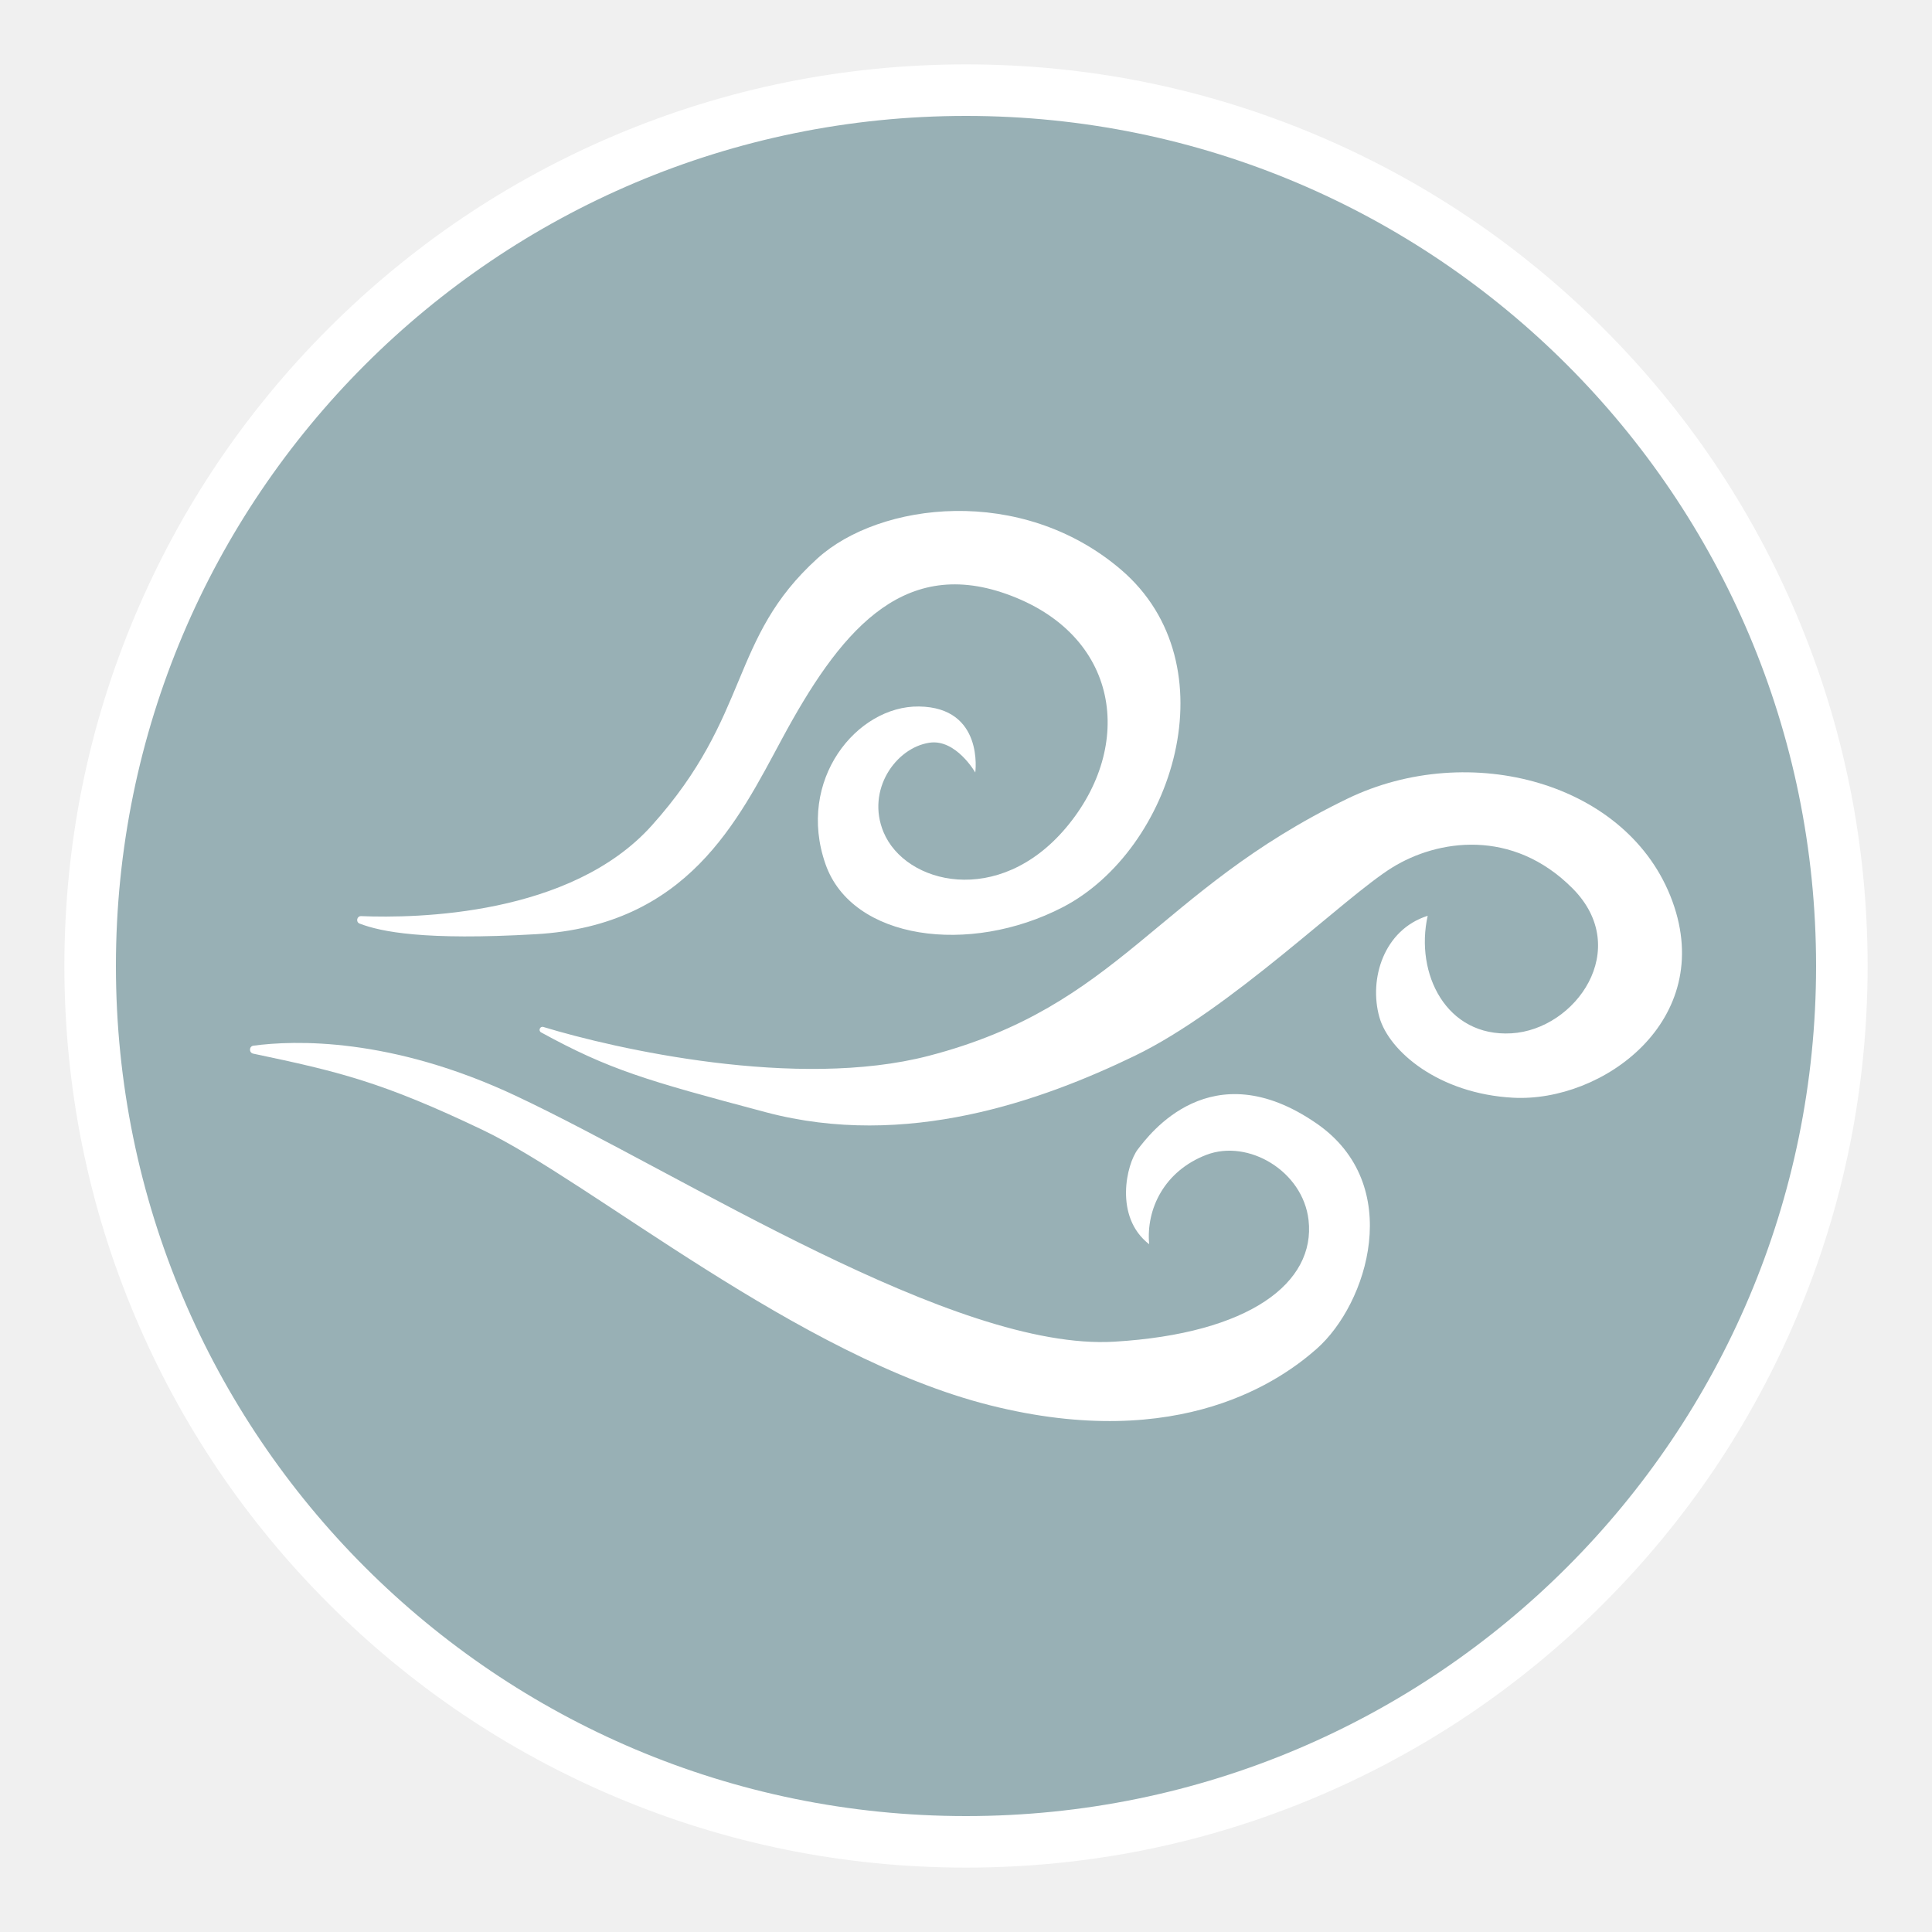
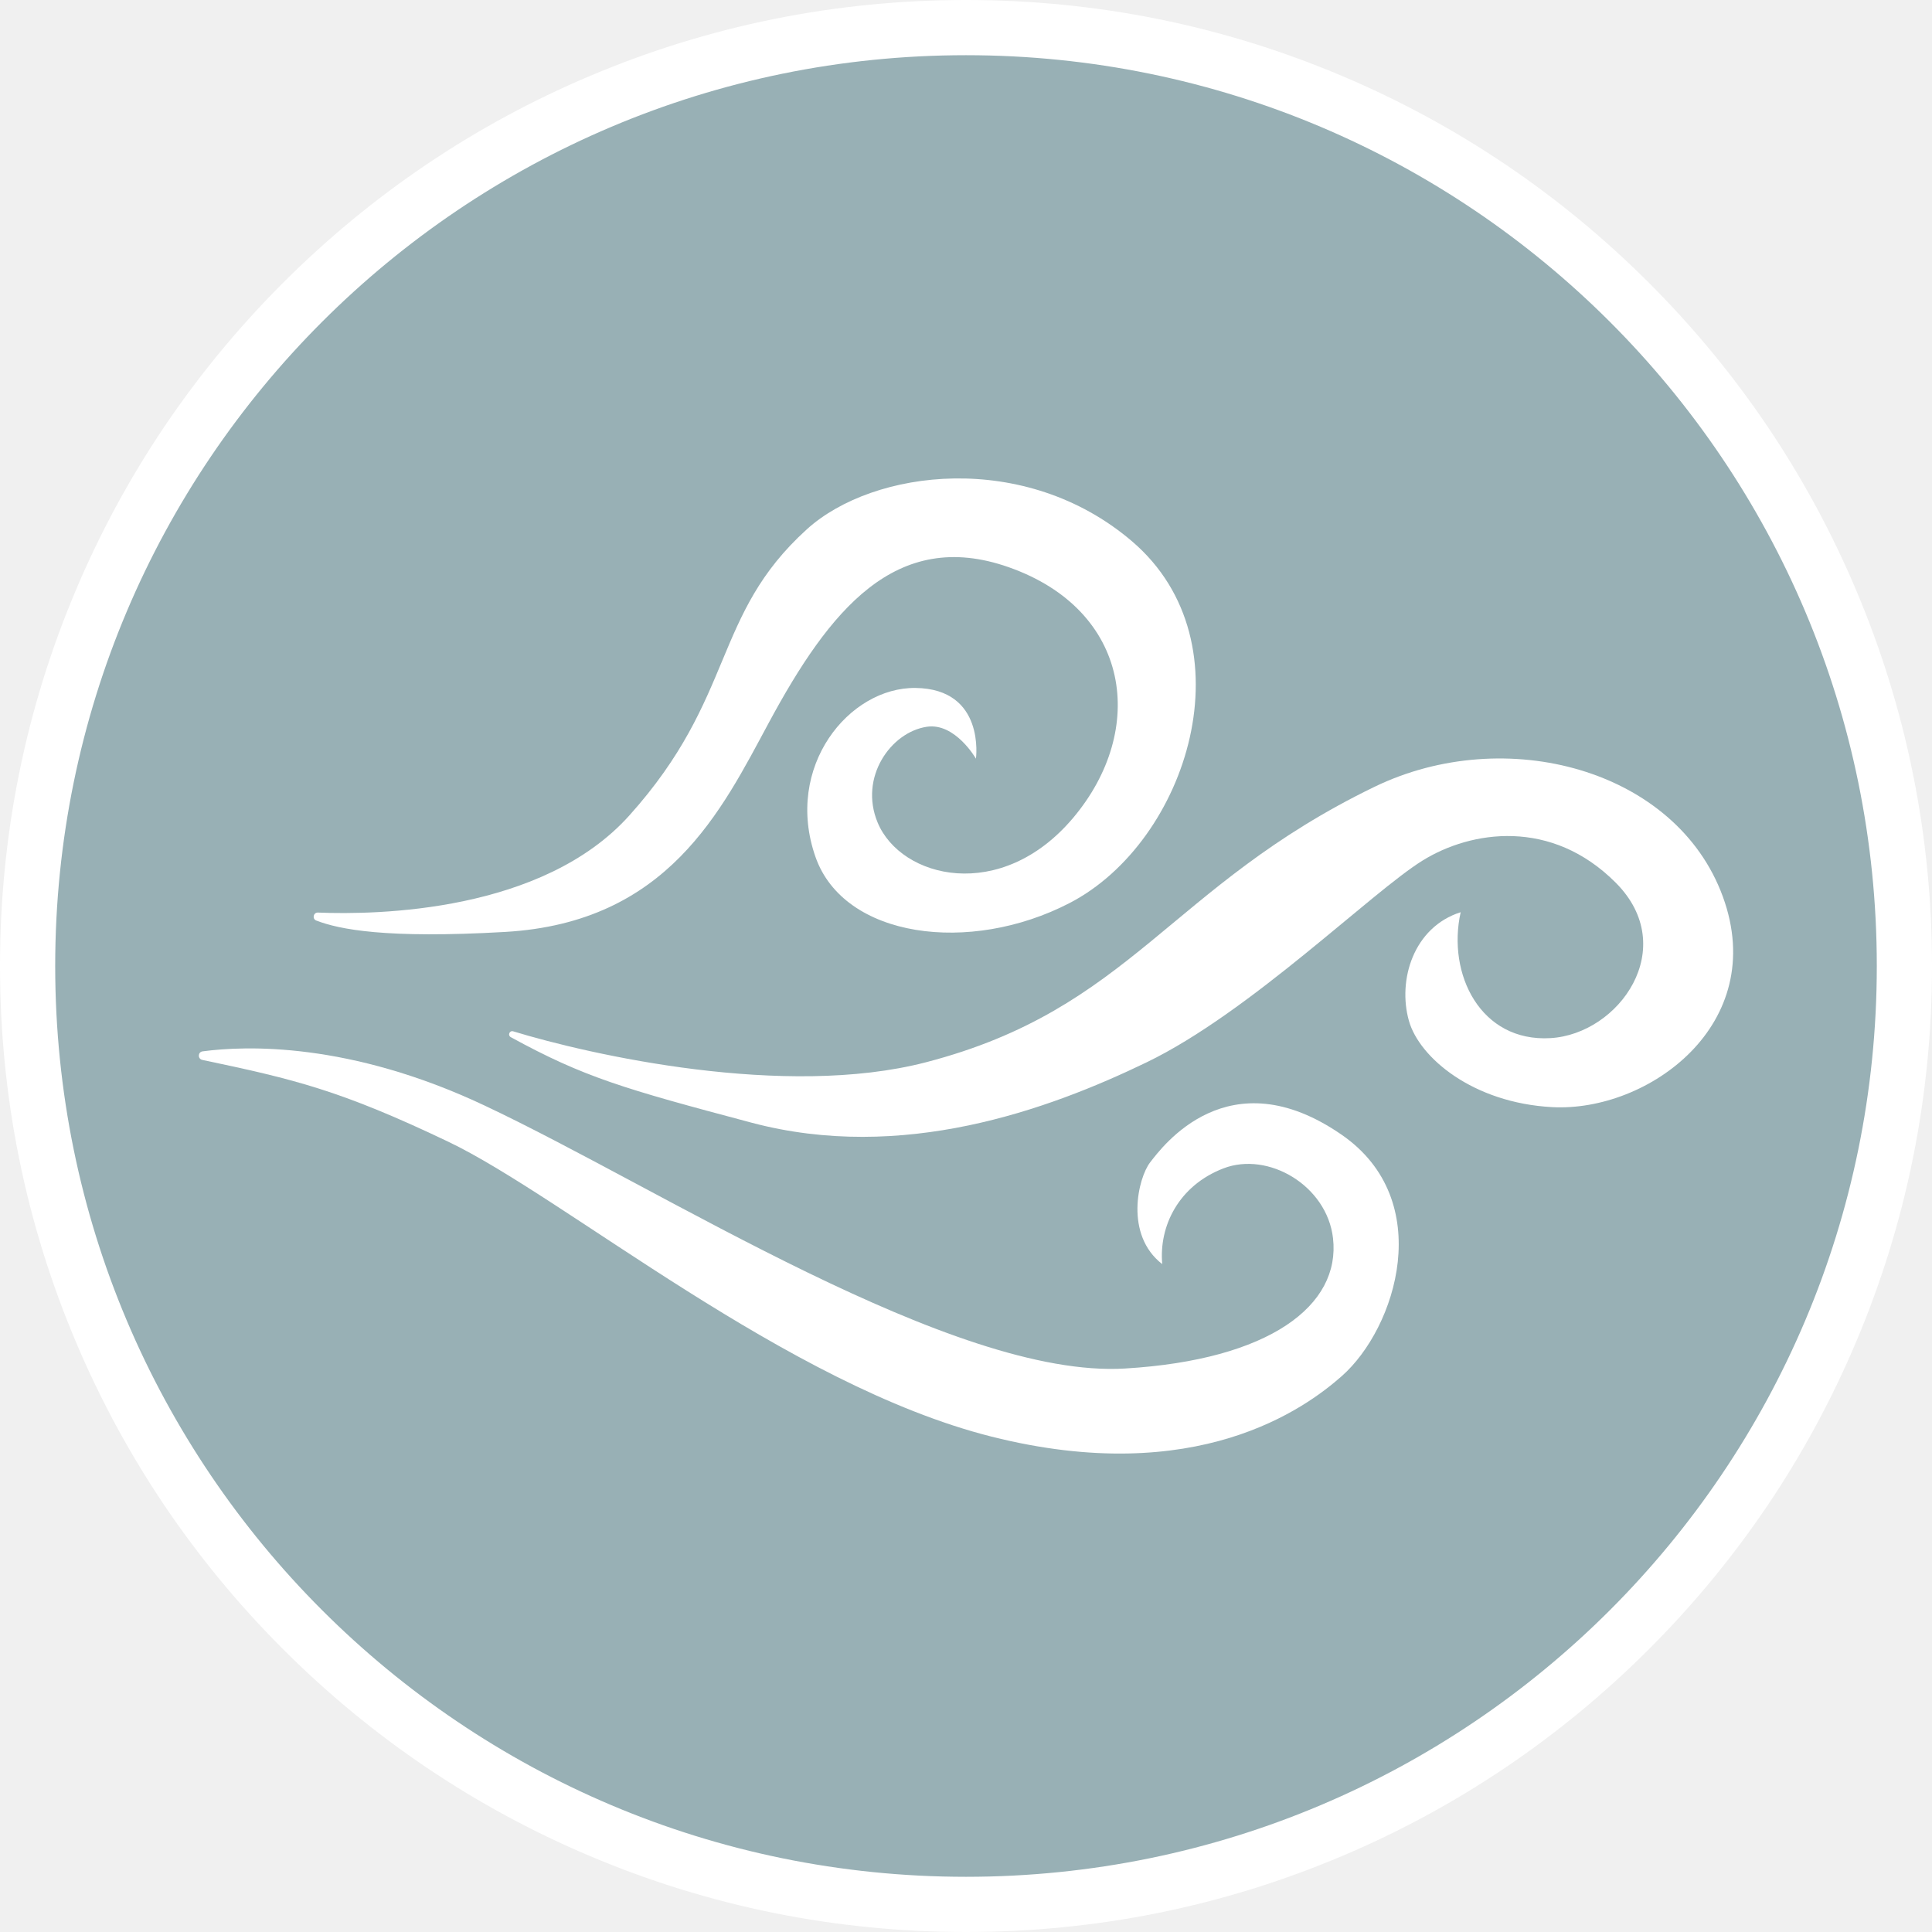
- <svg xmlns="http://www.w3.org/2000/svg" viewBox="0 0 800 800" height="800" width="800" xml:space="preserve" id="svg19720" version="1.1">
+ <svg xmlns="http://www.w3.org/2000/svg" viewBox="0 0 746.667 746.667" height="746.667" width="746.667" xml:space="preserve" id="svg19720" version="1.1">
  <defs id="defs19724">
    <clipPath id="clipPath19736" clipPathUnits="userSpaceOnUse">
      <path id="path19734" d="M 0,600 H 600 V 0 H 0 Z" />
    </clipPath>
  </defs>
-   <g transform="matrix(1.333333,0,0,-1.333333,0,800)" id="g19728">
+   <g transform="matrix(1.333333,0,0,-1.333333,-26.66667,773.3333)" id="g19728">
    <g id="g19730">
      <g clip-path="url(#clipPath19736)" id="g19732">
        <g transform="translate(300,28)" id="g19738">
          <path id="path19740" style="fill:#98b0b5;fill-opacity:1;fill-rule:nonzero;stroke:none" d="M 0,0 C -72.654,0 -140.959,28.293 -192.333,79.667 -243.707,131.041 -272,199.347 -272,272 c 0,72.654 28.293,140.959 79.667,192.333 C -140.959,515.707 -72.654,544 0,544 72.653,544 140.959,515.707 192.333,464.333 243.707,412.959 272,344.654 272,272 272,199.347 243.707,131.041 192.333,79.667 140.959,28.293 72.653,0 0,0" />
        </g>
        <g transform="translate(300,580)" id="g19742">
          <path id="path19744" style="fill:#ffffff;fill-opacity:1;fill-rule:nonzero;stroke:none" d="m 0,0 c -37.793,0 -74.463,-7.405 -108.994,-22.01 -33.344,-14.104 -63.286,-34.291 -88.996,-60 -25.709,-25.71 -45.896,-55.652 -60,-88.996 C -272.595,-205.537 -280,-242.207 -280,-280 c 0,-37.793 7.405,-74.464 22.01,-108.993 14.104,-33.345 34.291,-63.287 60,-88.997 25.71,-25.709 55.652,-45.897 88.996,-59.999 C -74.463,-552.595 -37.793,-560 0,-560 c 37.793,0 74.464,7.405 108.993,22.011 33.345,14.102 63.287,34.29 88.997,59.999 25.709,25.71 45.897,55.652 59.999,88.997 14.606,34.529 22.011,71.2 22.011,108.993 0,37.793 -7.405,74.463 -22.011,108.994 -14.102,33.344 -34.29,63.286 -59.999,88.996 -25.71,25.709 -55.652,45.896 -88.997,60 C 74.464,-7.405 37.793,0 0,0 m 0,-16 c 145.803,0 264,-118.197 264,-264 0,-145.803 -118.197,-264 -264,-264 -145.803,0 -264,118.197 -264,264 0,145.803 118.197,264 264,264" />
        </g>
        <g transform="translate(78.6426,272.7793)" id="g19746">
          <path id="path19748" style="fill:#ffffff;fill-opacity:1;fill-rule:nonzero;stroke:none" d="m 0,0 c -1.381,0.291 -1.32,2.293 0.079,2.479 12.504,1.672 42.559,2.757 81.66,-15.666 52,-24.5 135.969,-79.236 185.7,-76.263 42.05,2.513 62.531,18.325 60.3,37.763 -1.75,15.25 -18.75,25.25 -31.75,20.25 -13,-5 -18.75,-16.75 -17.75,-27.75 -11,8.5 -7,25 -3.5,29.5 3.5,4.5 22.692,30.667 55.5,8 27.5,-19 15.875,-56.014 0,-70 -10.5,-9.25 -42,-32.5 -101.5,-17.5 -59.5,15 -123.649,69.333 -157.5,85.5 C 40.085,-8.808 26.661,-5.604 0,0" />
        </g>
        <g transform="translate(168.0537,279.374)" id="g19750">
          <path id="path19752" style="fill:#ffffff;fill-opacity:1;fill-rule:nonzero;stroke:none" d="m 0,0 c -0.97,0.531 -0.358,2.014 0.7,1.69 22.24,-6.79 78.774,-19.585 119.628,-8.971 59.667,15.5 70.5,50.999 130,79.833 37.951,18.39 87.5,5.166 101,-31.834 13.5,-36.999 -21.667,-62.499 -49.5,-60.999 -22.972,1.237 -38.491,14.355 -41.5,25.019 -3.333,11.814 1.333,27.147 15,31.48 -4,-17.999 5.786,-37.679 26,-36.499 20,1.166 37.667,26.222 19,44.999 -18.696,18.807 -42,15.167 -56,6.5 -14.928,-9.241 -50,-43.999 -80,-58.499 C 155.538,-21.196 113.368,-36.377 69.761,-24.782 32.61,-14.904 21.208,-11.607 0,0" />
        </g>
        <g transform="translate(111.6816,313.1714)" id="g19754">
          <path id="path19756" style="fill:#ffffff;fill-opacity:1;fill-rule:nonzero;stroke:none" d="m 0,0 c -1.263,0.484 -0.869,2.371 0.483,2.316 17.13,-0.694 65.046,0.092 90.217,28.105 31,34.5 23.941,58.037 51.5,83 19.25,17.436 63.27,22.991 94.25,-3.5 C 270.95,80.421 252.617,22.837 218.367,5.087 189.365,-9.942 152.95,-5.079 144.7,18.421 c -9.187,26.169 9.75,49.25 29,49 20.302,-0.264 17.5,-20.5 17.5,-20.5 0,0 -6,10.495 -14.25,9.25 -10.455,-1.577 -19.681,-14.673 -14.25,-27.75 6.75,-16.25 35.777,-23.443 56.667,1.333 21.5,25.5 16.833,60.167 -18.667,72.667 C 167.89,113.974 148.652,89.774 131.2,57.416 117.45,31.921 101.95,-0.579 54.7,-3.299 20.066,-5.293 6.654,-2.553 0,0" />
        </g>
      </g>
    </g>
  </g>
</svg>
